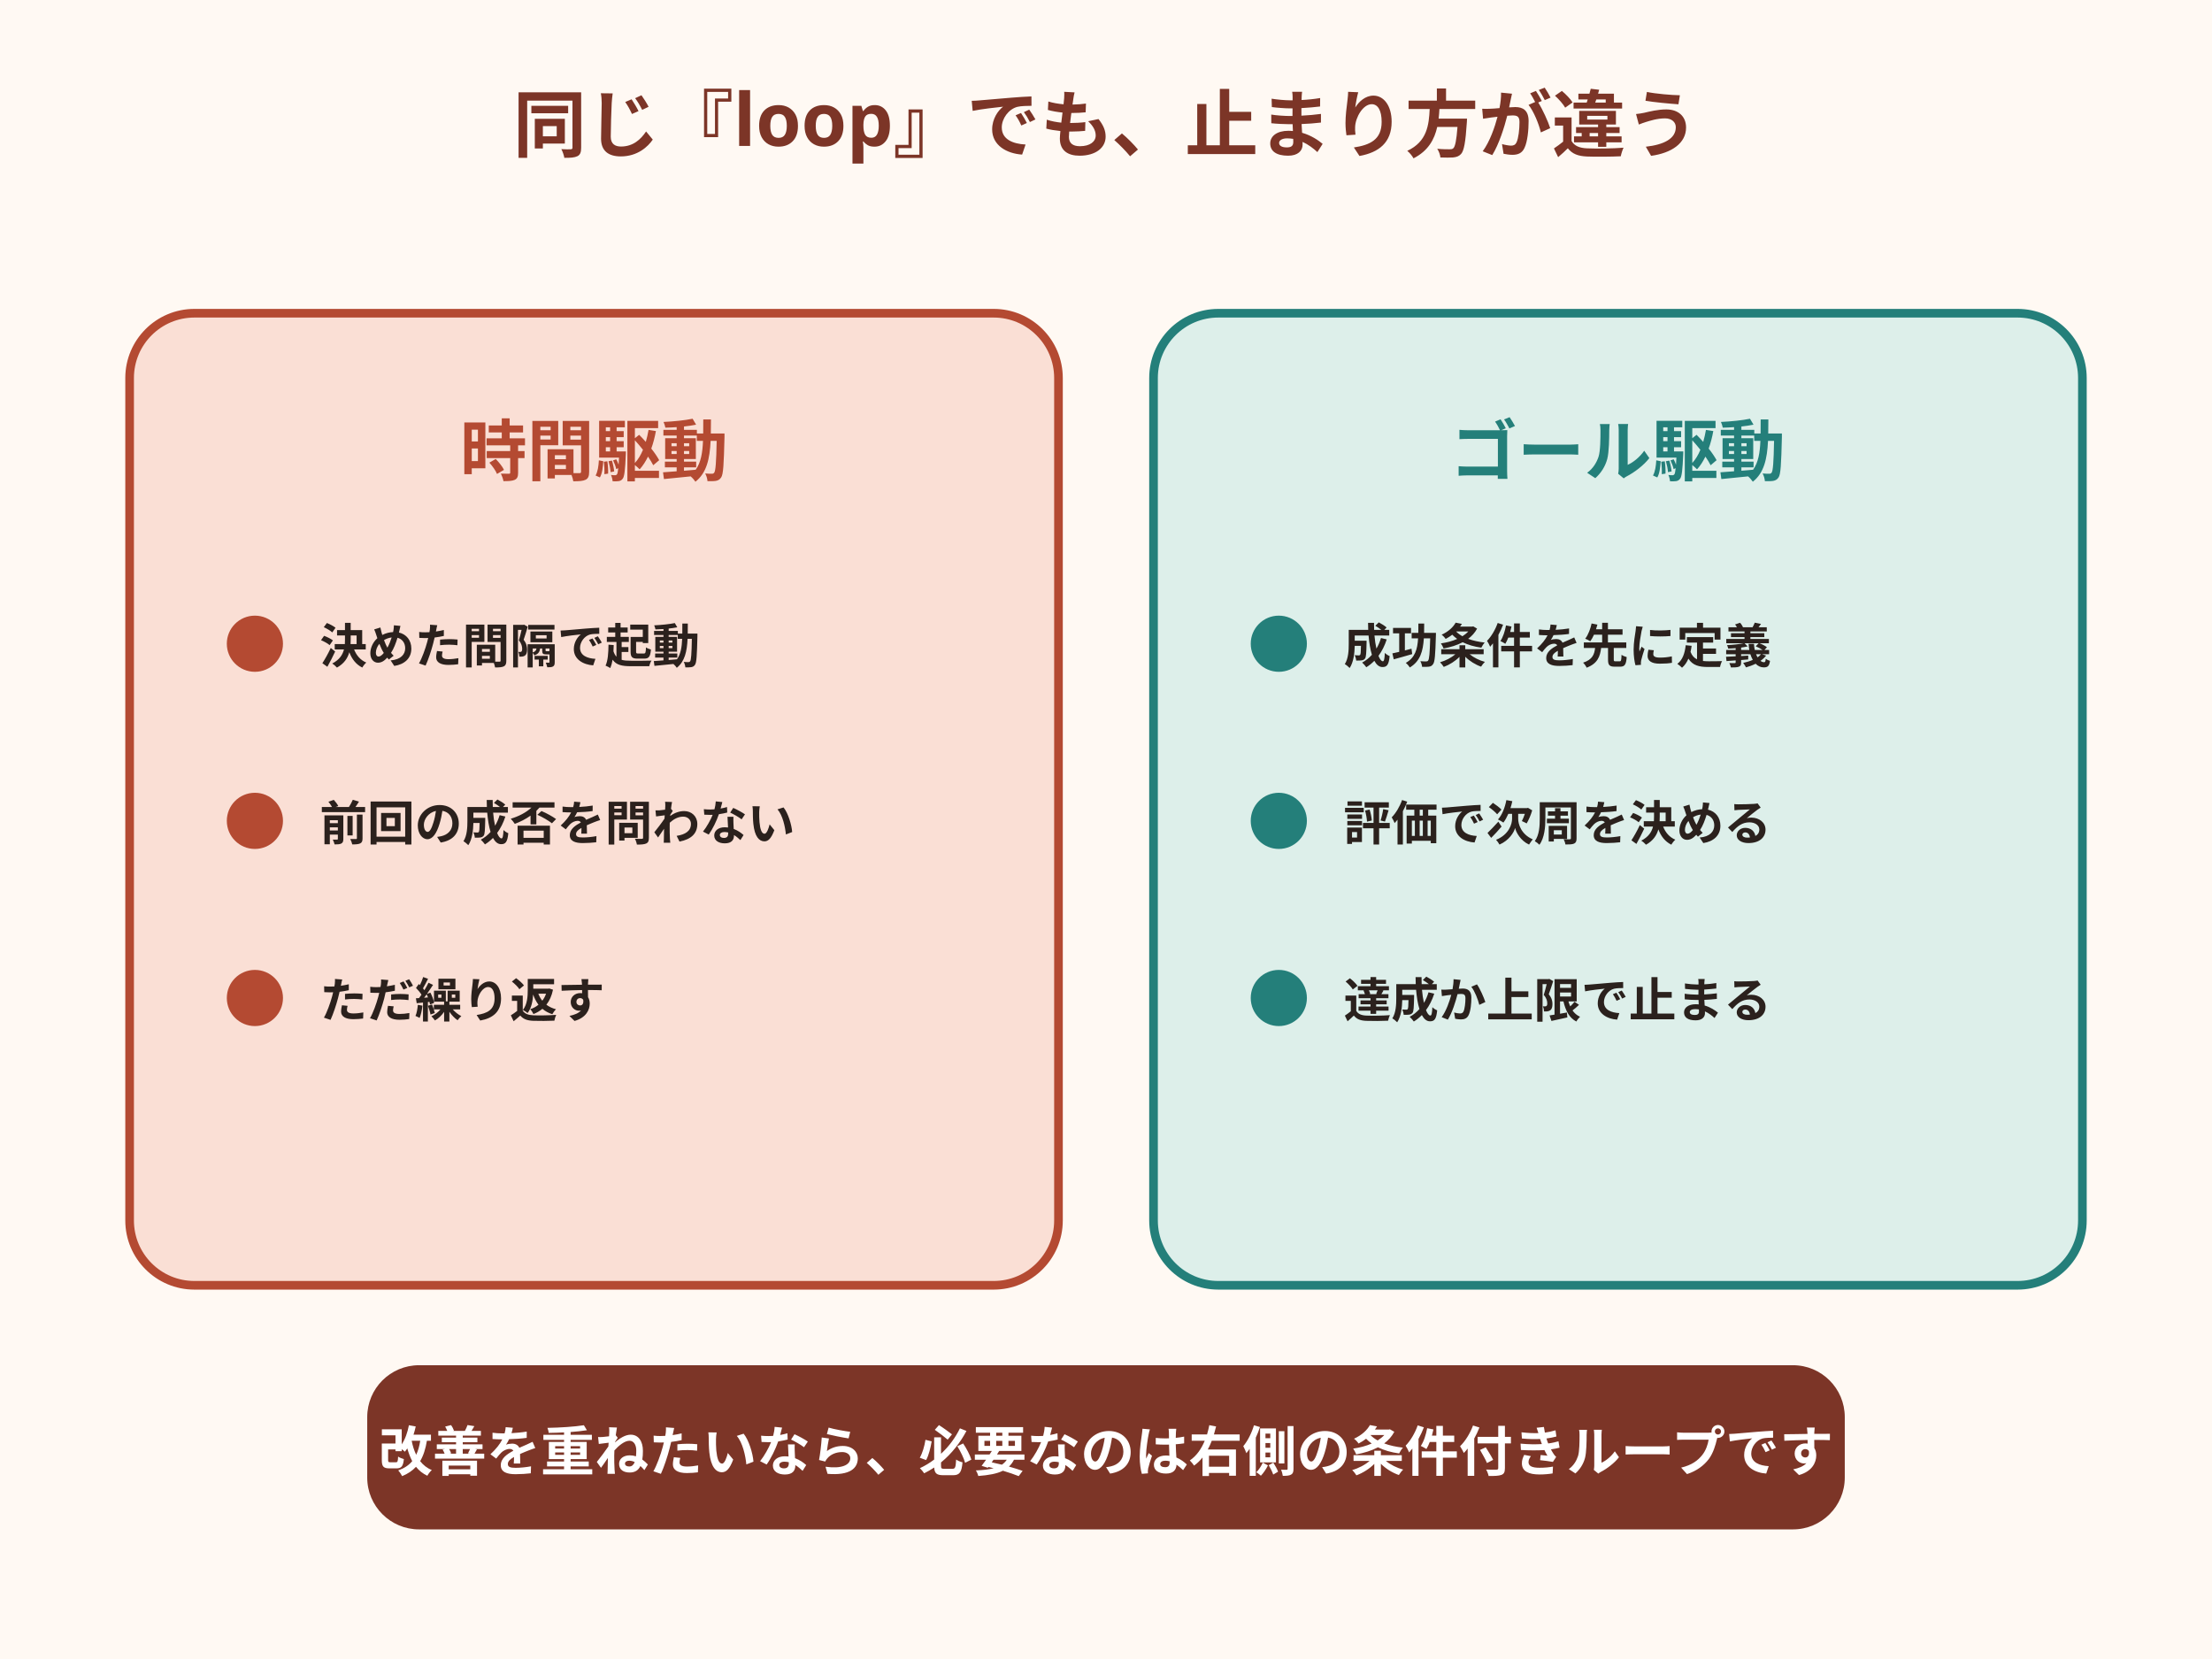
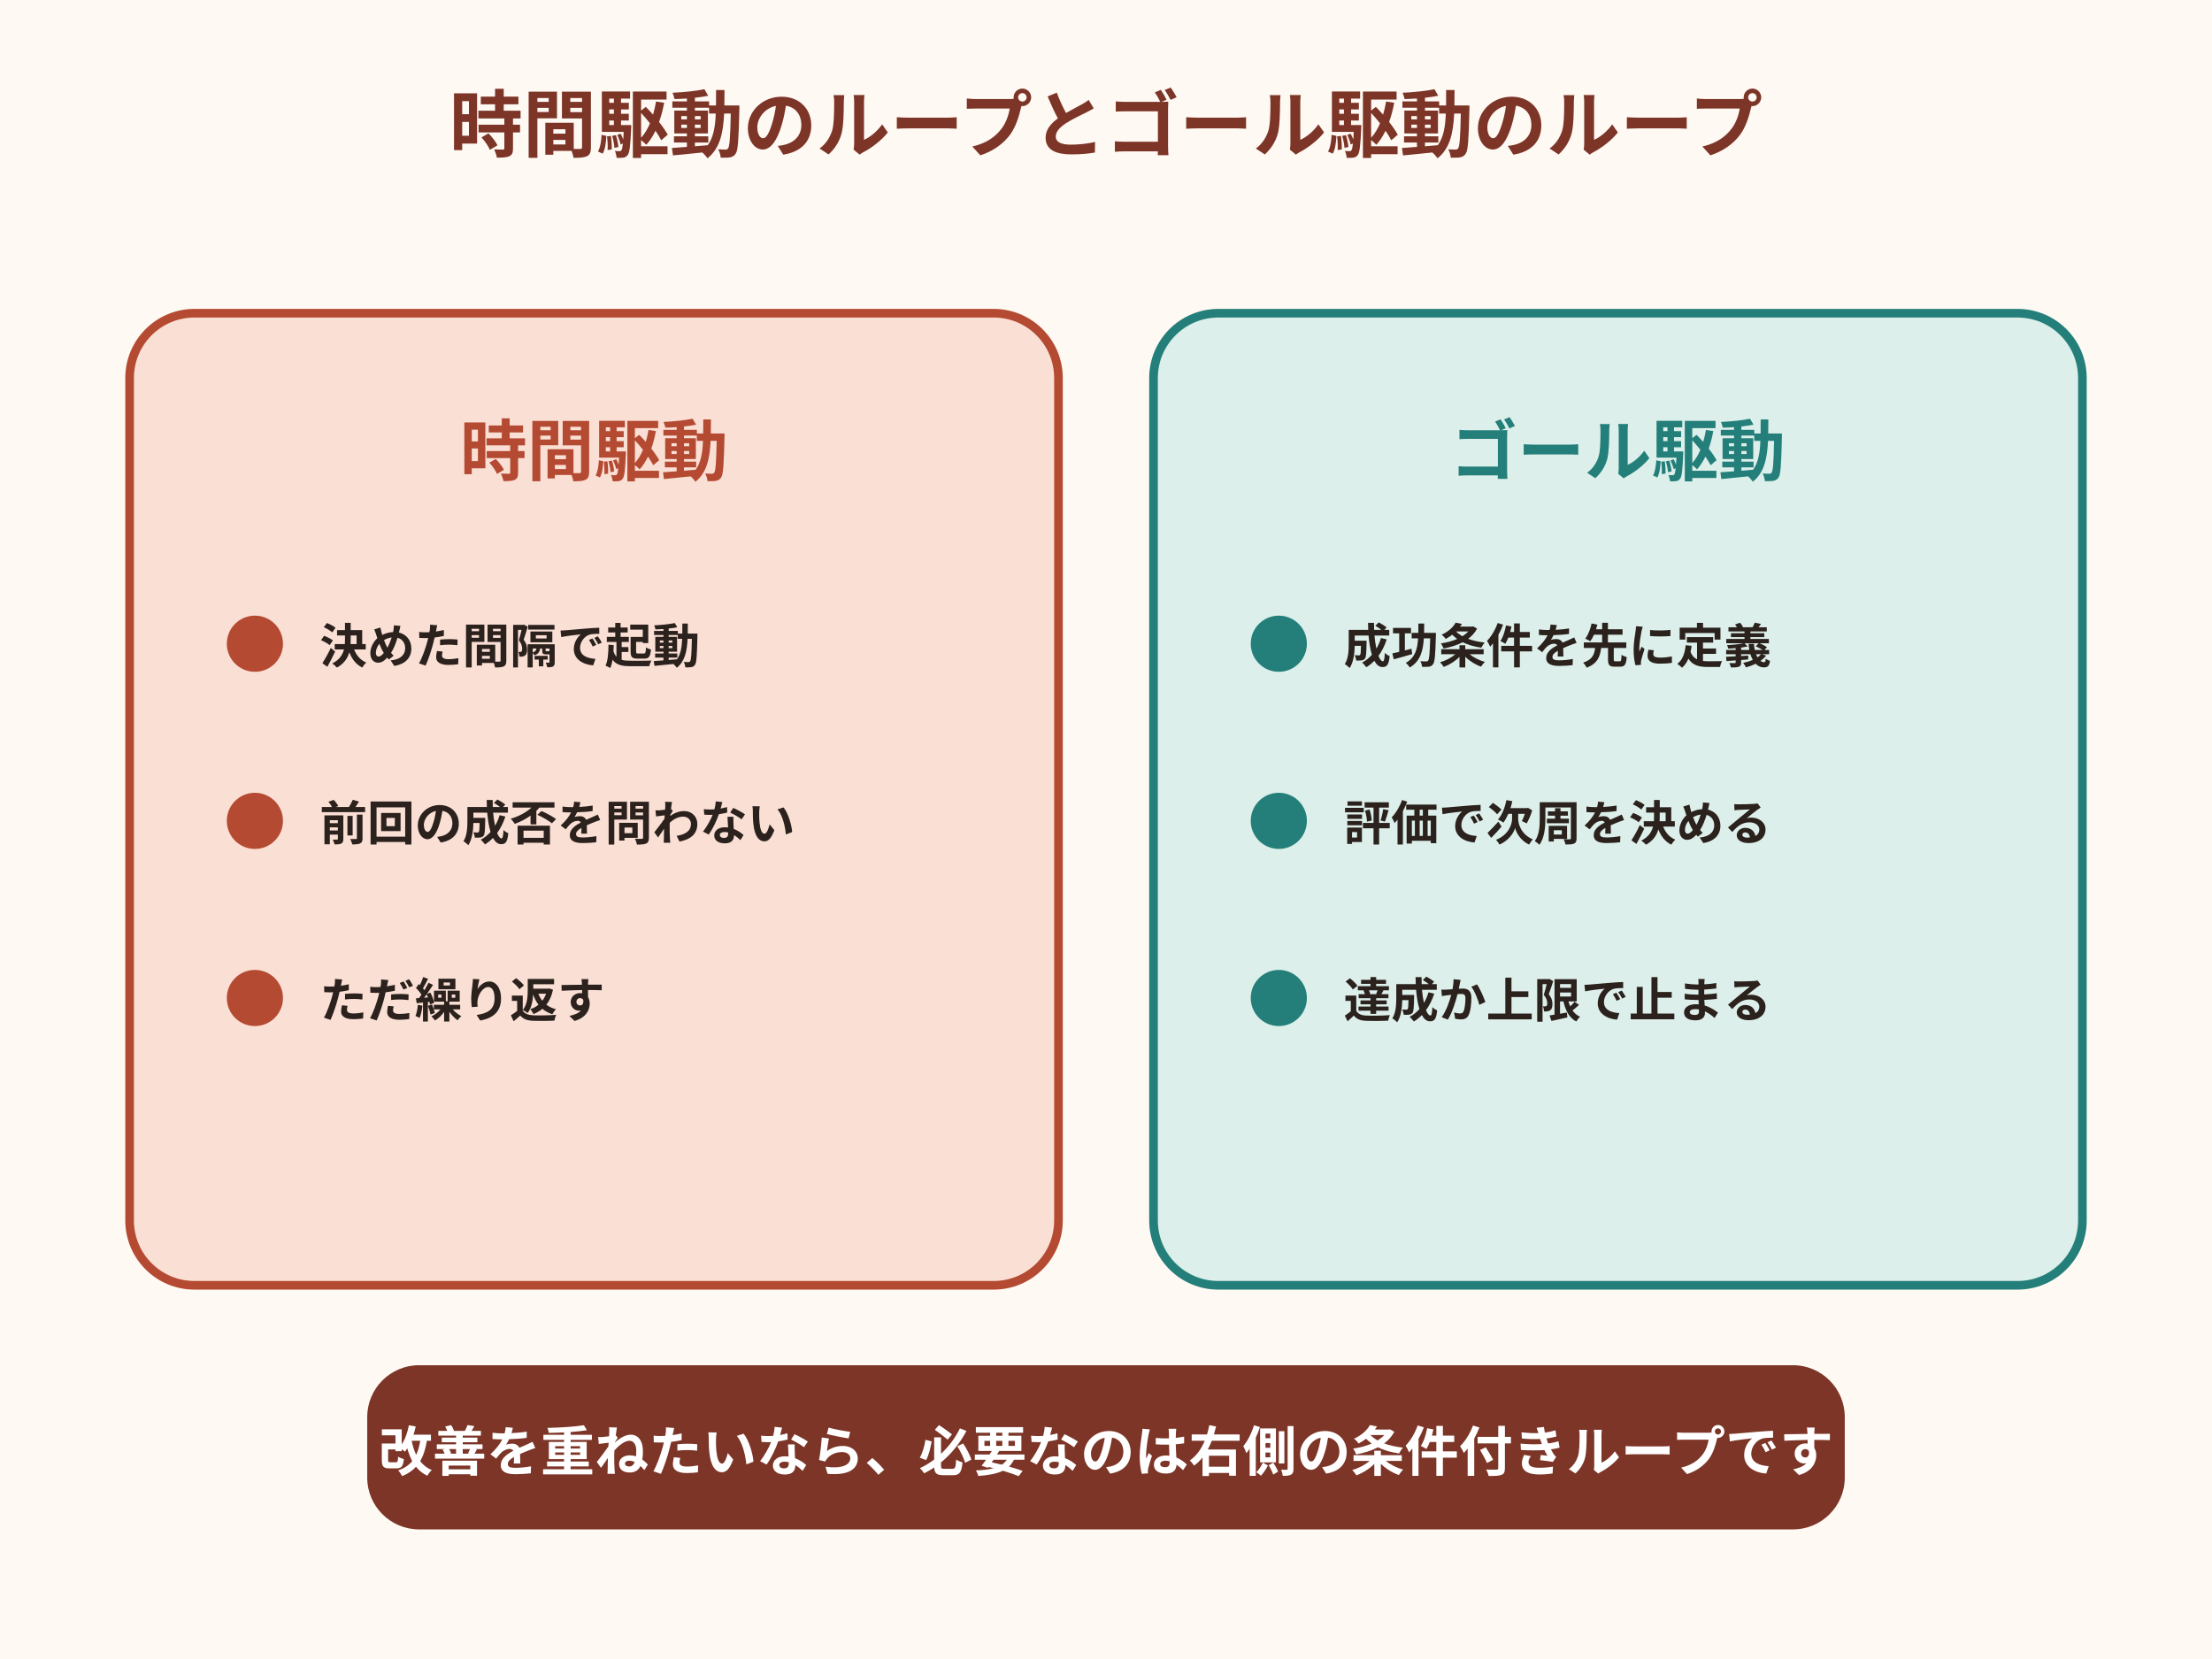
<svg xmlns="http://www.w3.org/2000/svg" width="1024" height="768" viewBox="0 0 1024 768">
  <defs>
    <marker id="arrow" viewBox="0 0 10 10" refX="9" refY="5" markerWidth="9" markerHeight="9" orient="auto-start-reverse">
      <path d="M 0 0 L 10 5 L 0 10 z" fill="context-stroke" />
    </marker>
  </defs>
  <rect width="1024" height="768" fill="#FFF9F3" />
-   <text x="512" y="70" text-anchor="middle" font-family="Hiragino Sans, Yu Gothic, sans-serif" font-size="34" font-weight="800" fill="#7C3527">同じ『loop』でも、止まり方が違う</text>
+   <text x="512" y="70" text-anchor="middle" font-family="Hiragino Sans, Yu Gothic, sans-serif" font-size="34" font-weight="800" fill="#7C3527">時間駆動のループとゴール駆動のループ</text>
  <rect x="60" y="145" width="430" height="450" rx="30" fill="#FADFD5" stroke="#B44A32" stroke-width="4" />
  <text x="275" y="220" text-anchor="middle" font-family="Hiragino Sans, Yu Gothic, sans-serif" font-size="31" font-weight="800" fill="#B44A32">時間駆動</text>
  <circle cx="118" cy="298" r="13" fill="#B44A32" stroke="none" stroke-width="0" />
  <text x="148" y="307" text-anchor="start" font-family="Hiragino Sans, Yu Gothic, sans-serif" font-size="22" font-weight="650" fill="#2B211D">決めた間隔で起動</text>
  <circle cx="118" cy="380" r="13" fill="#B44A32" stroke="none" stroke-width="0" />
  <text x="148" y="389" text-anchor="start" font-family="Hiragino Sans, Yu Gothic, sans-serif" font-size="22" font-weight="650" fill="#2B211D">前回の成否を問わない</text>
  <circle cx="118" cy="462" r="13" fill="#B44A32" stroke="none" stroke-width="0" />
  <text x="148" y="471" text-anchor="start" font-family="Hiragino Sans, Yu Gothic, sans-serif" font-size="22" font-weight="650" fill="#2B211D">ただ繰り返す</text>
  <rect x="534" y="145" width="430" height="450" rx="30" fill="#DDEFEA" stroke="#247F7A" stroke-width="4" />
  <text x="749" y="220" text-anchor="middle" font-family="Hiragino Sans, Yu Gothic, sans-serif" font-size="31" font-weight="800" fill="#247F7A">ゴール駆動</text>
  <circle cx="592" cy="298" r="13" fill="#247F7A" stroke="none" stroke-width="0" />
  <text x="622" y="307" text-anchor="start" font-family="Hiragino Sans, Yu Gothic, sans-serif" font-size="22" font-weight="650" fill="#2B211D">成功条件を先に定義</text>
  <circle cx="592" cy="380" r="13" fill="#247F7A" stroke="none" stroke-width="0" />
  <text x="622" y="389" text-anchor="start" font-family="Hiragino Sans, Yu Gothic, sans-serif" font-size="22" font-weight="650" fill="#2B211D">評価で次周を決める</text>
  <circle cx="592" cy="462" r="13" fill="#247F7A" stroke="none" stroke-width="0" />
  <text x="622" y="471" text-anchor="start" font-family="Hiragino Sans, Yu Gothic, sans-serif" font-size="22" font-weight="650" fill="#2B211D">達成か上限で止まる</text>
  <rect x="170" y="632" width="684" height="76" rx="24" fill="#7C3527" stroke="#7C3527" stroke-width="0" />
  <text x="512" y="681" text-anchor="middle" font-family="Hiragino Sans, Yu Gothic, sans-serif" font-size="25" font-weight="800" fill="#FFFFFF">改善を重ねたいなら、必要なのは右側の条件付きループです</text>
</svg>
